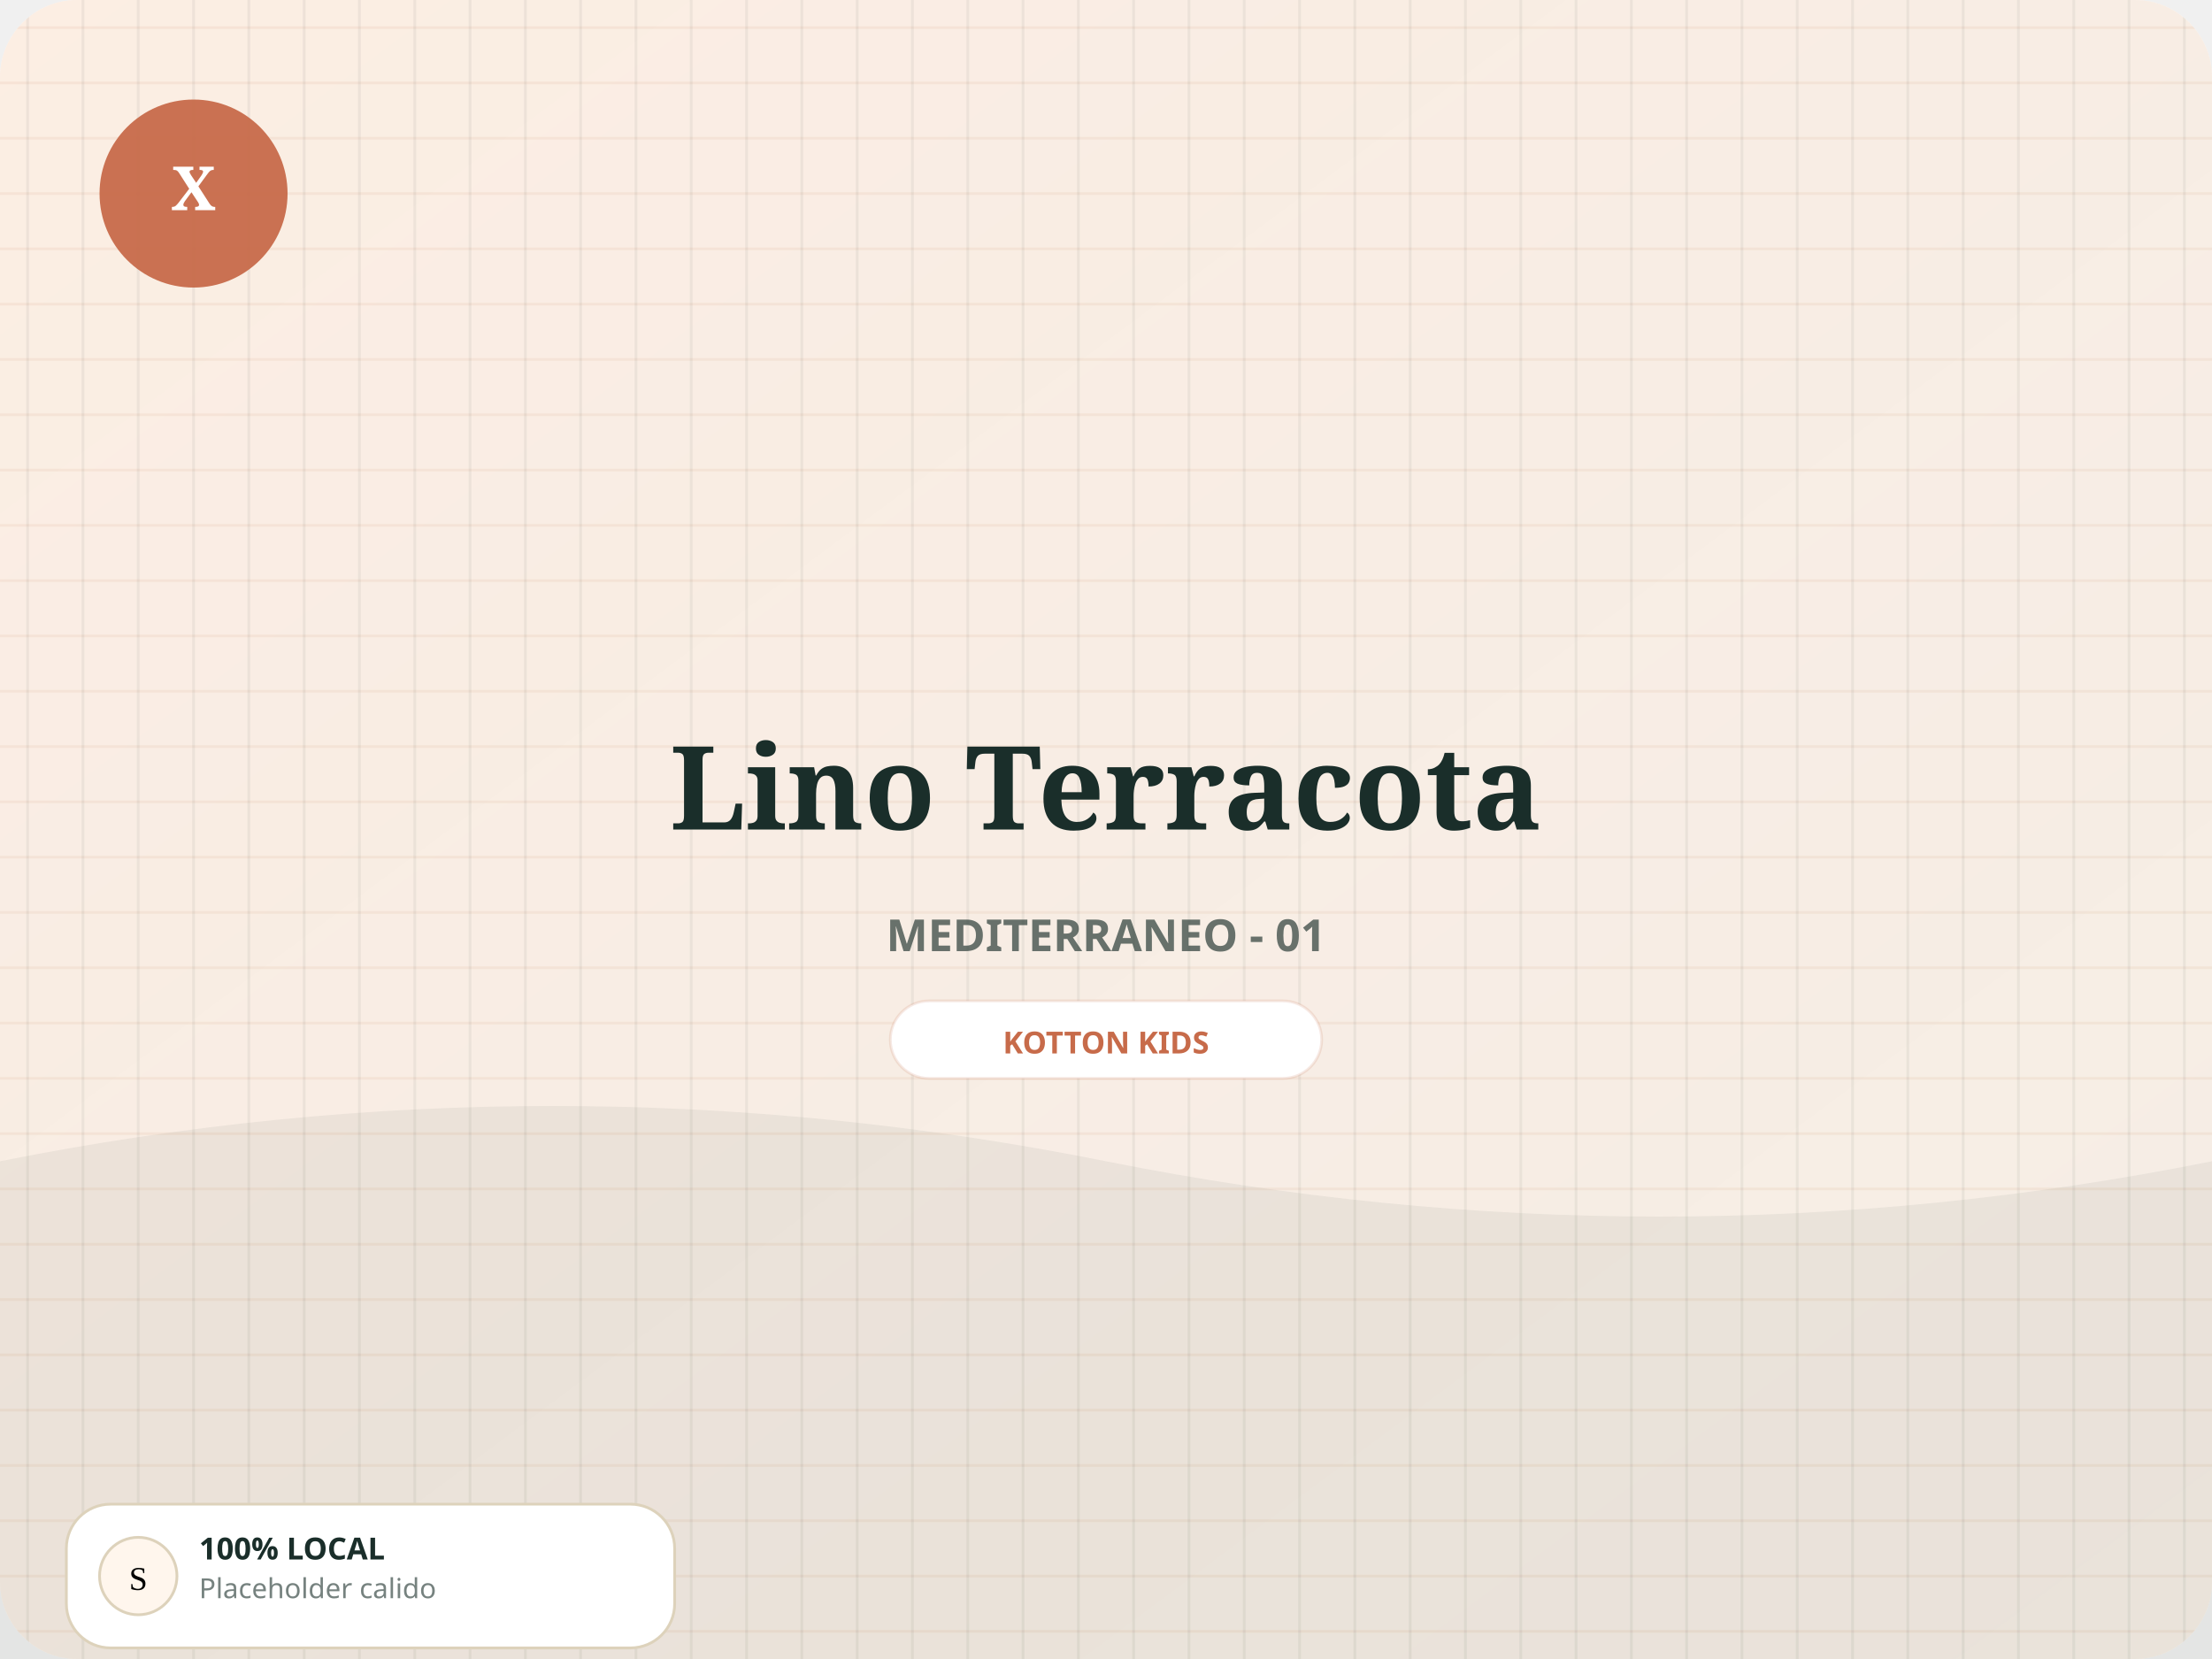
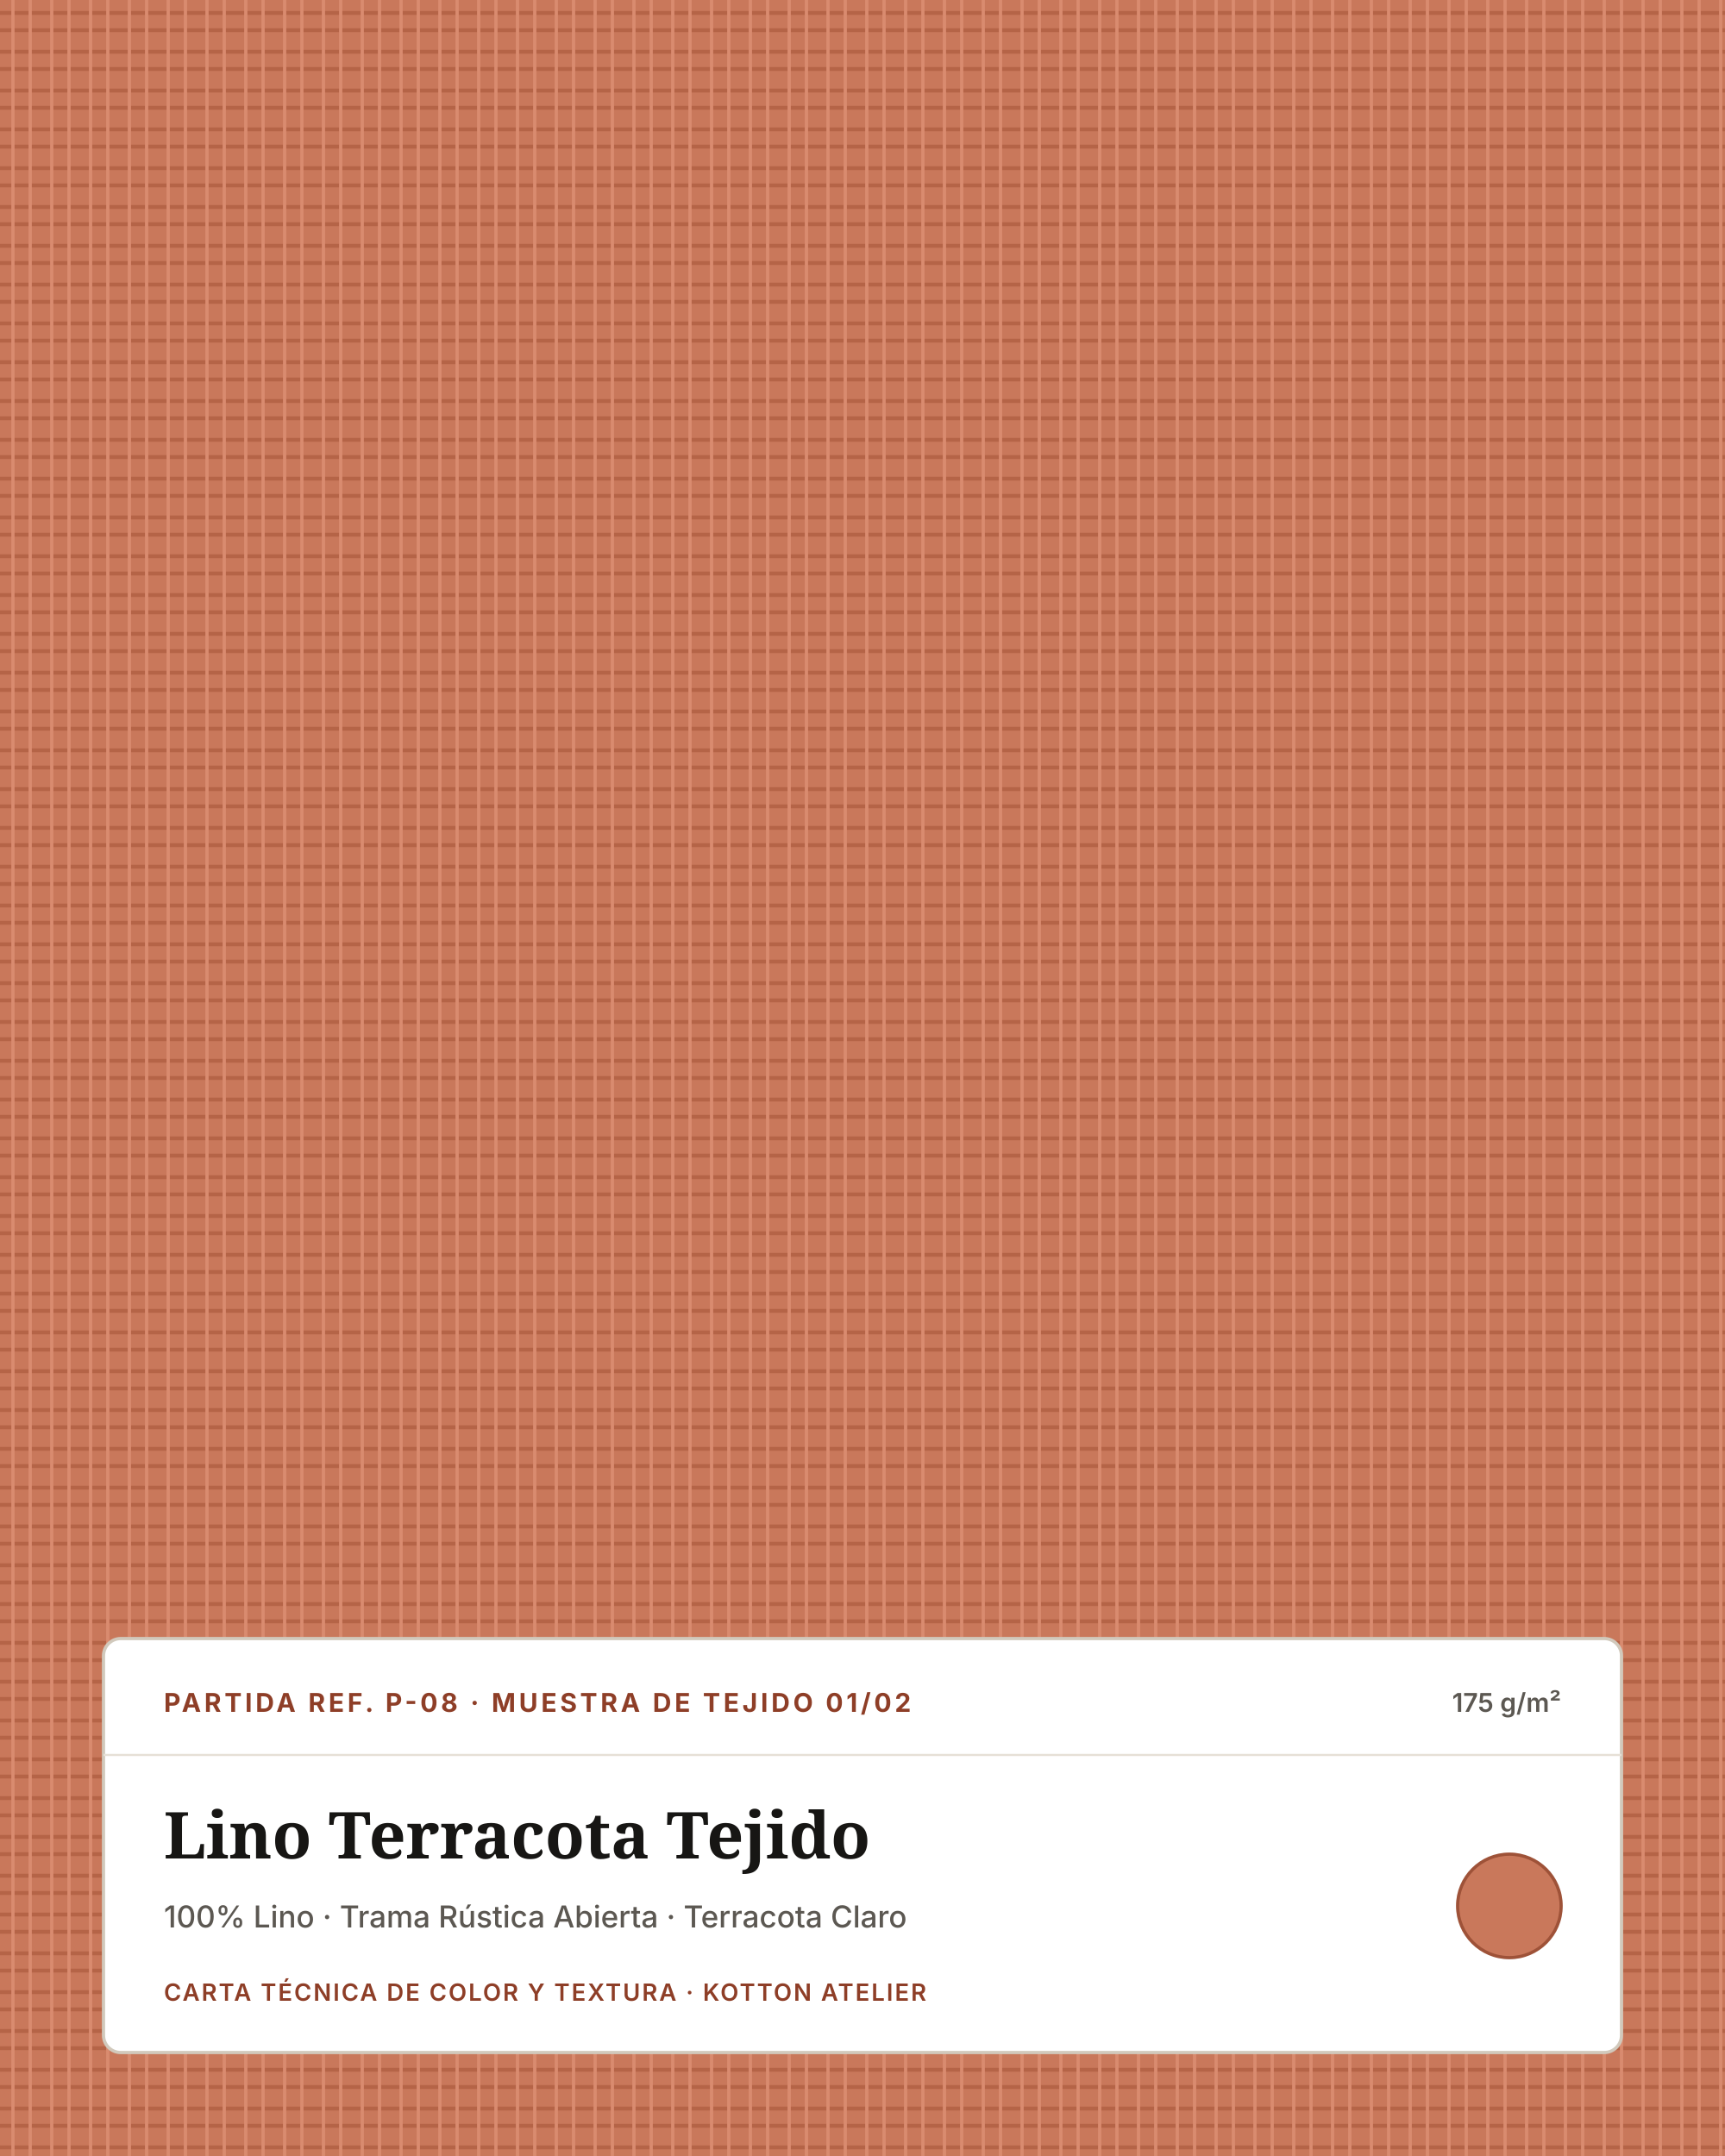
- <svg xmlns="http://www.w3.org/2000/svg" width="800" height="600" viewBox="0 0 800 600" role="img">
-   <rect width="800" height="600" rx="28" fill="#FFF6ED" />
+ <svg xmlns="http://www.w3.org/2000/svg" width="800" height="1000" viewBox="0 0 800 1000" role="img" aria-label="Muestra técnica Lino Terracota Tejido - Vista 01">
  <defs>
-     <pattern id="p" width="40" height="40" patternUnits="userSpaceOnUse">
-       <rect width="40" height="40" fill="#FFF6ED" />
-       <path d="M0 10 H40 M0 30 H40" stroke="#C76B4A" stroke-opacity="0.08" stroke-width="1" />
-       <path d="M10 0 V40 M30 0 V40" stroke="#1A2E2A" stroke-opacity="0.06" stroke-width="1" />
+     <pattern id="open-linen" width="18" height="18" patternUnits="userSpaceOnUse">
+       <rect width="18" height="18" fill="#C9785B" />
+       <path d="M0 6h18M0 14h18" stroke="#B56447" stroke-width="1.8" />
+       <path d="M6 0v18M14 0v18" stroke="#D98B6F" stroke-width="1.5" />
    </pattern>
-     <linearGradient id="g" x1="0" y1="0" x2="1" y2="1">
-       <stop offset="0%" stop-color="#C76B4A" stop-opacity="0.06" />
-       <stop offset="100%" stop-color="#1A2E2A" stop-opacity="0.04" />
-     </linearGradient>
  </defs>
-   <rect width="800" height="600" rx="28" fill="url(#p)" />
-   <rect width="800" height="600" rx="28" fill="url(#g)" />
-   <path d="M0 420 Q 200 380 400 420 T 800 420 L 800 600 L 0 600 Z" fill="#1A2E2A" opacity="0.06" />
-   <circle cx="70" cy="70" r="34" fill="#C76B4A" opacity="0.95" />
-   <text x="70" y="76" text-anchor="middle" font-family="Georgia, serif" font-size="22" font-weight="800" fill="white">X</text>
-   <g transform="translate(400,300)">
-     <text text-anchor="middle" font-family="Georgia, serif" font-size="42" font-weight="800" fill="#1A2E2A">Lino Terracota</text>
-     <text y="44" text-anchor="middle" font-family="sans-serif" font-size="16" font-weight="600" fill="#1A2E2A" opacity="0.65">MEDITERRANEO - 01</text>
-     <g transform="translate(0,76)">
-       <rect x="-78" y="-14" width="156" height="28" rx="14" fill="white" stroke="#C76B4A" stroke-opacity="0.15" />
-       <text text-anchor="middle" y="5" font-family="sans-serif" font-size="11" font-weight="800" fill="#C76B4A">KOTTON KIDS</text>
-     </g>
-   </g>
-   <g transform="translate(24, 544)">
-     <rect width="220" height="52" rx="16" fill="white" stroke="#DDD2BB" />
-     <circle cx="26" cy="26" r="14" fill="#FFF6ED" stroke="#DDD2BB" />
-     <text x="26" y="31" text-anchor="middle" font-size="12">S</text>
-     <text x="48" y="20" font-family="sans-serif" font-size="11" font-weight="800" fill="#1A2E2A">100% LOCAL</text>
-     <text x="48" y="34" font-family="sans-serif" font-size="10" fill="#1A2E2A" opacity="0.6">Placeholder calido</text>
+   <rect width="800" height="1000" fill="url(#open-linen)" />
+   <g transform="translate(48, 760)">
+     <rect width="704" height="192" rx="8" fill="#FFFFFF" stroke="#D1C9BC" stroke-width="1.5" />
+     <line x1="0" y1="54" x2="704" y2="54" stroke="#E6E0D6" stroke-width="1" />
+     <text x="28" y="34" font-family="Plus Jakarta Sans, Inter, sans-serif" font-size="12" font-weight="700" fill="#8E3E27" letter-spacing="1.5">PARTIDA REF. P-08 · MUESTRA DE TEJIDO 01/02</text>
+     <text x="676" y="34" text-anchor="end" font-family="Plus Jakarta Sans, Inter, sans-serif" font-size="12" font-weight="600" fill="#5C5852">175 g/m²</text>
+     <text x="28" y="102" font-family="Georgia, serif" font-size="30" font-weight="600" fill="#171614">Lino Terracota Tejido</text>
+     <text x="28" y="134" font-family="Plus Jakarta Sans, Inter, sans-serif" font-size="14" font-weight="500" fill="#5C5852">100% Lino · Trama Rústica Abierta · Terracota Claro</text>
+     <text x="28" y="168" font-family="Plus Jakarta Sans, Inter, sans-serif" font-size="11" font-weight="600" fill="#8E3E27" letter-spacing="0.8">CARTA TÉCNICA DE COLOR Y TEXTURA · KOTTON ATELIER</text>
+     <circle cx="652" cy="124" r="24" fill="#C9785B" stroke="#9E5238" stroke-width="1.5" />
  </g>
</svg>
